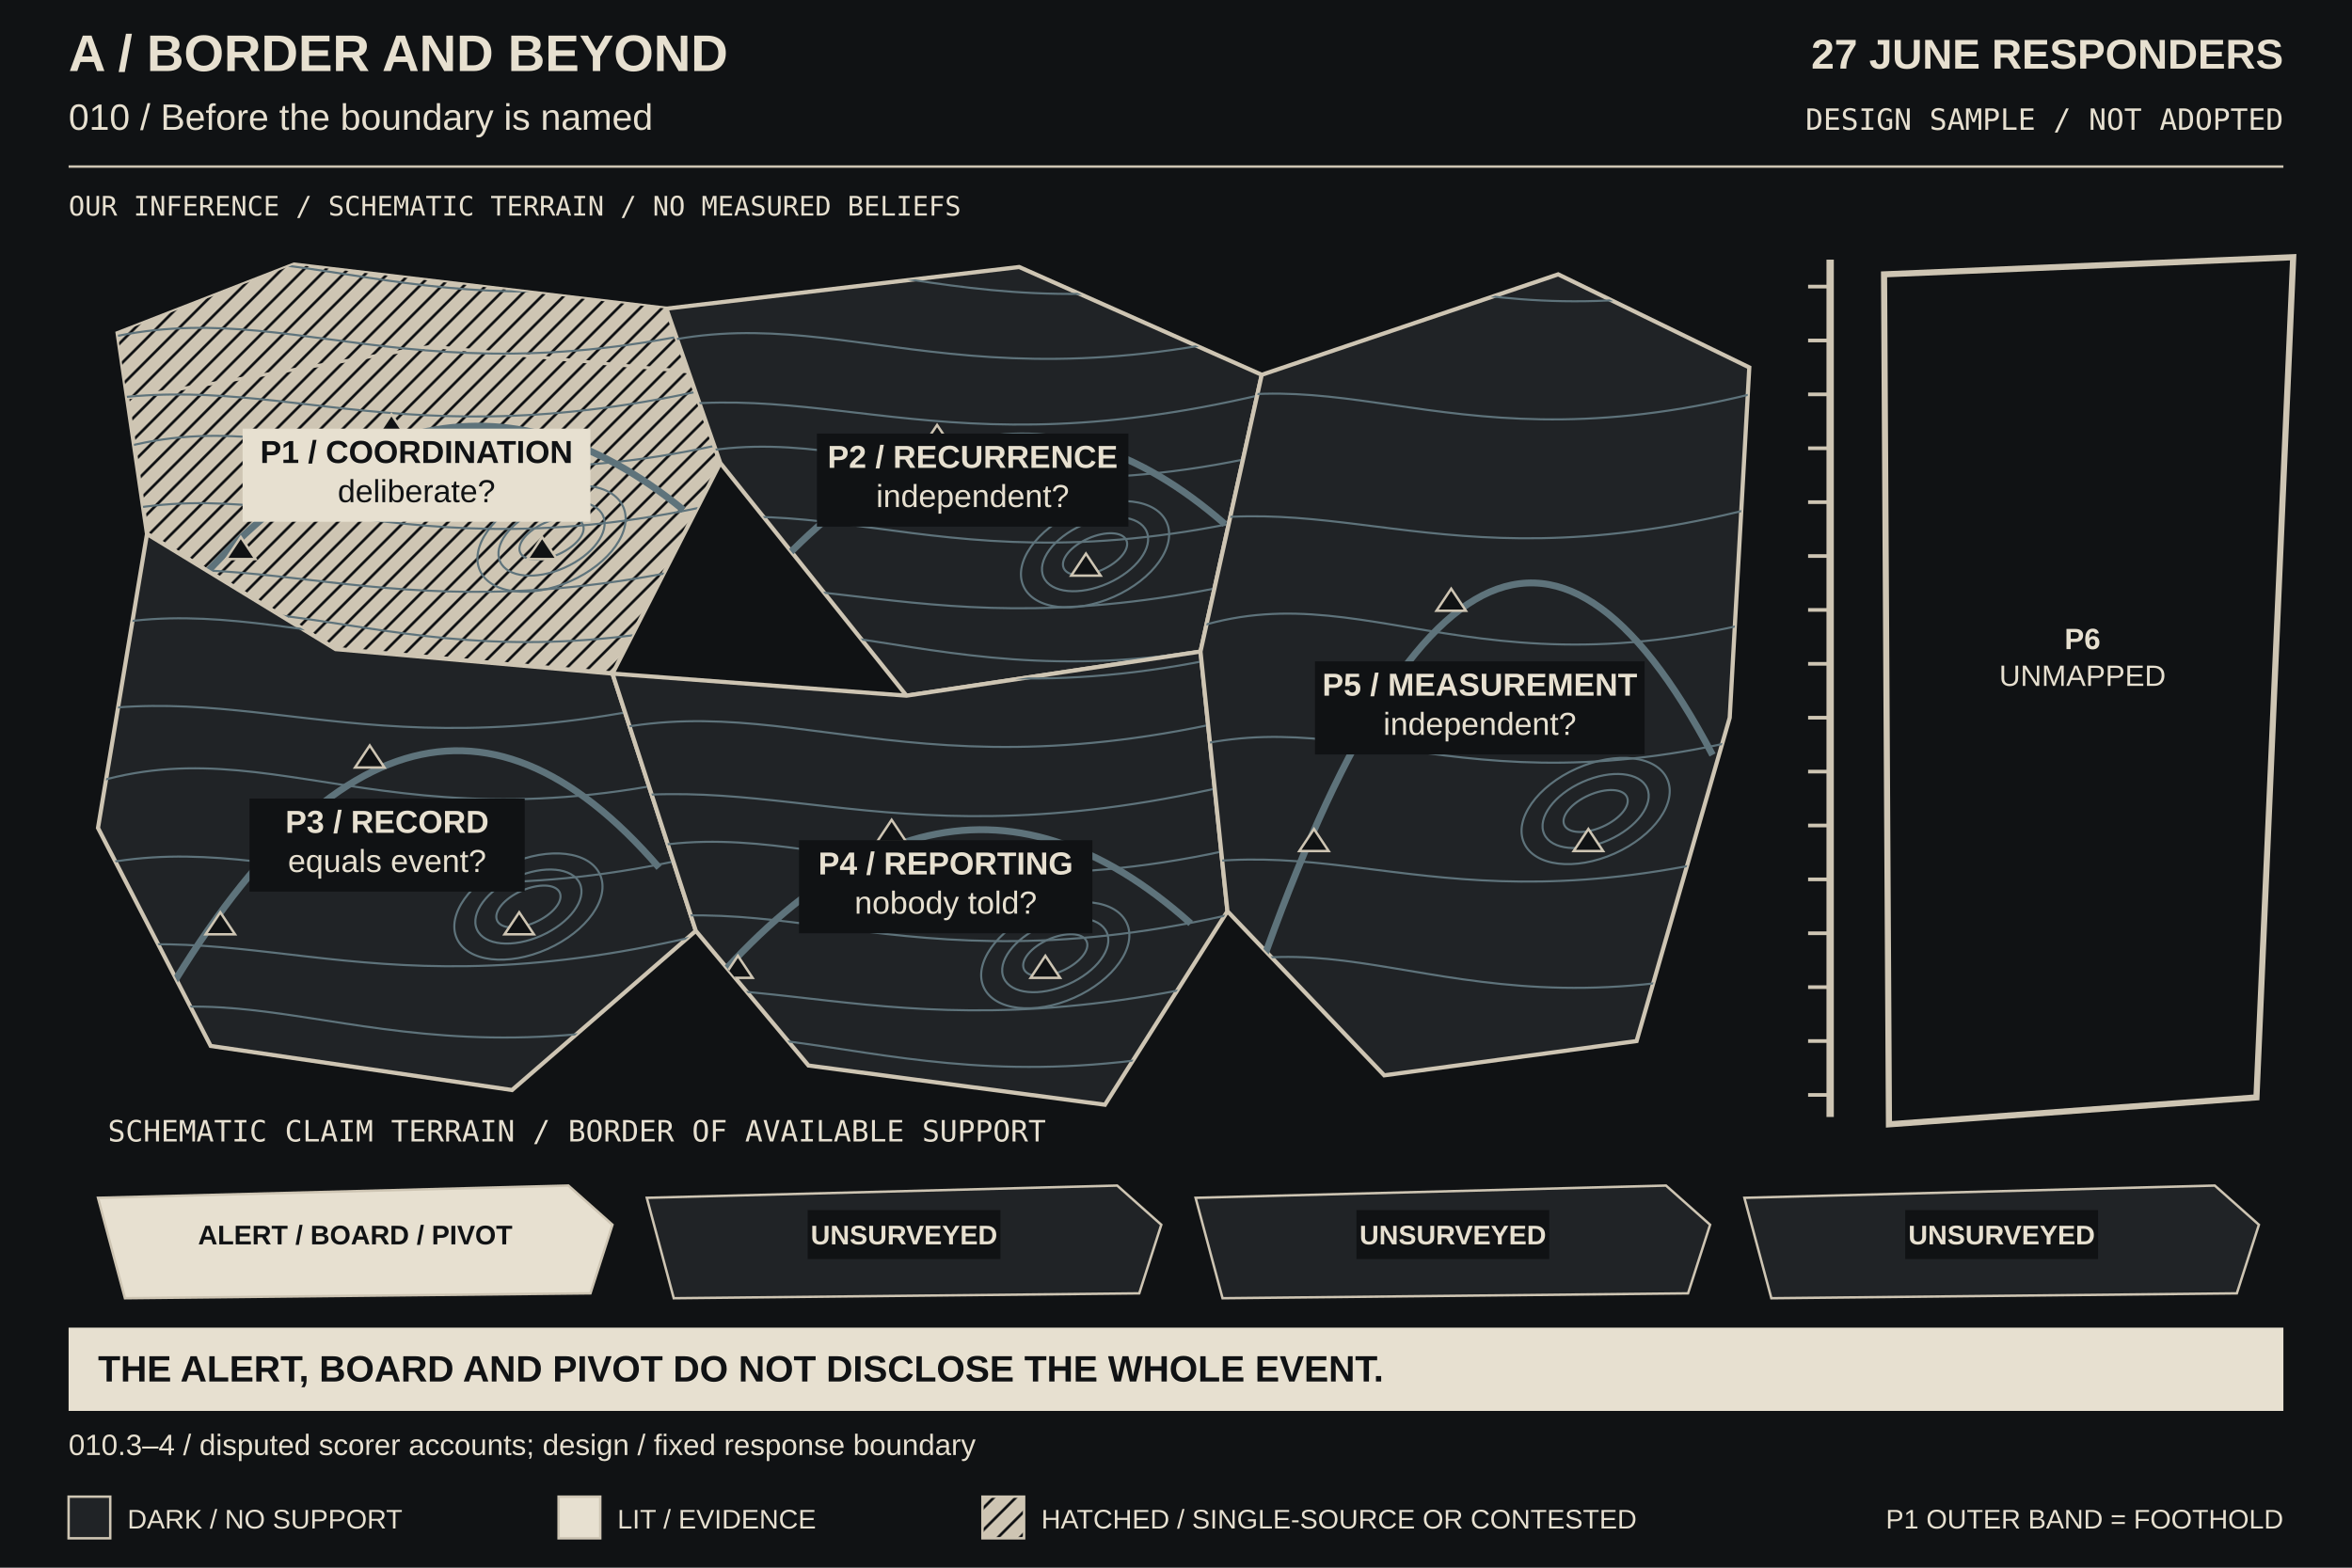
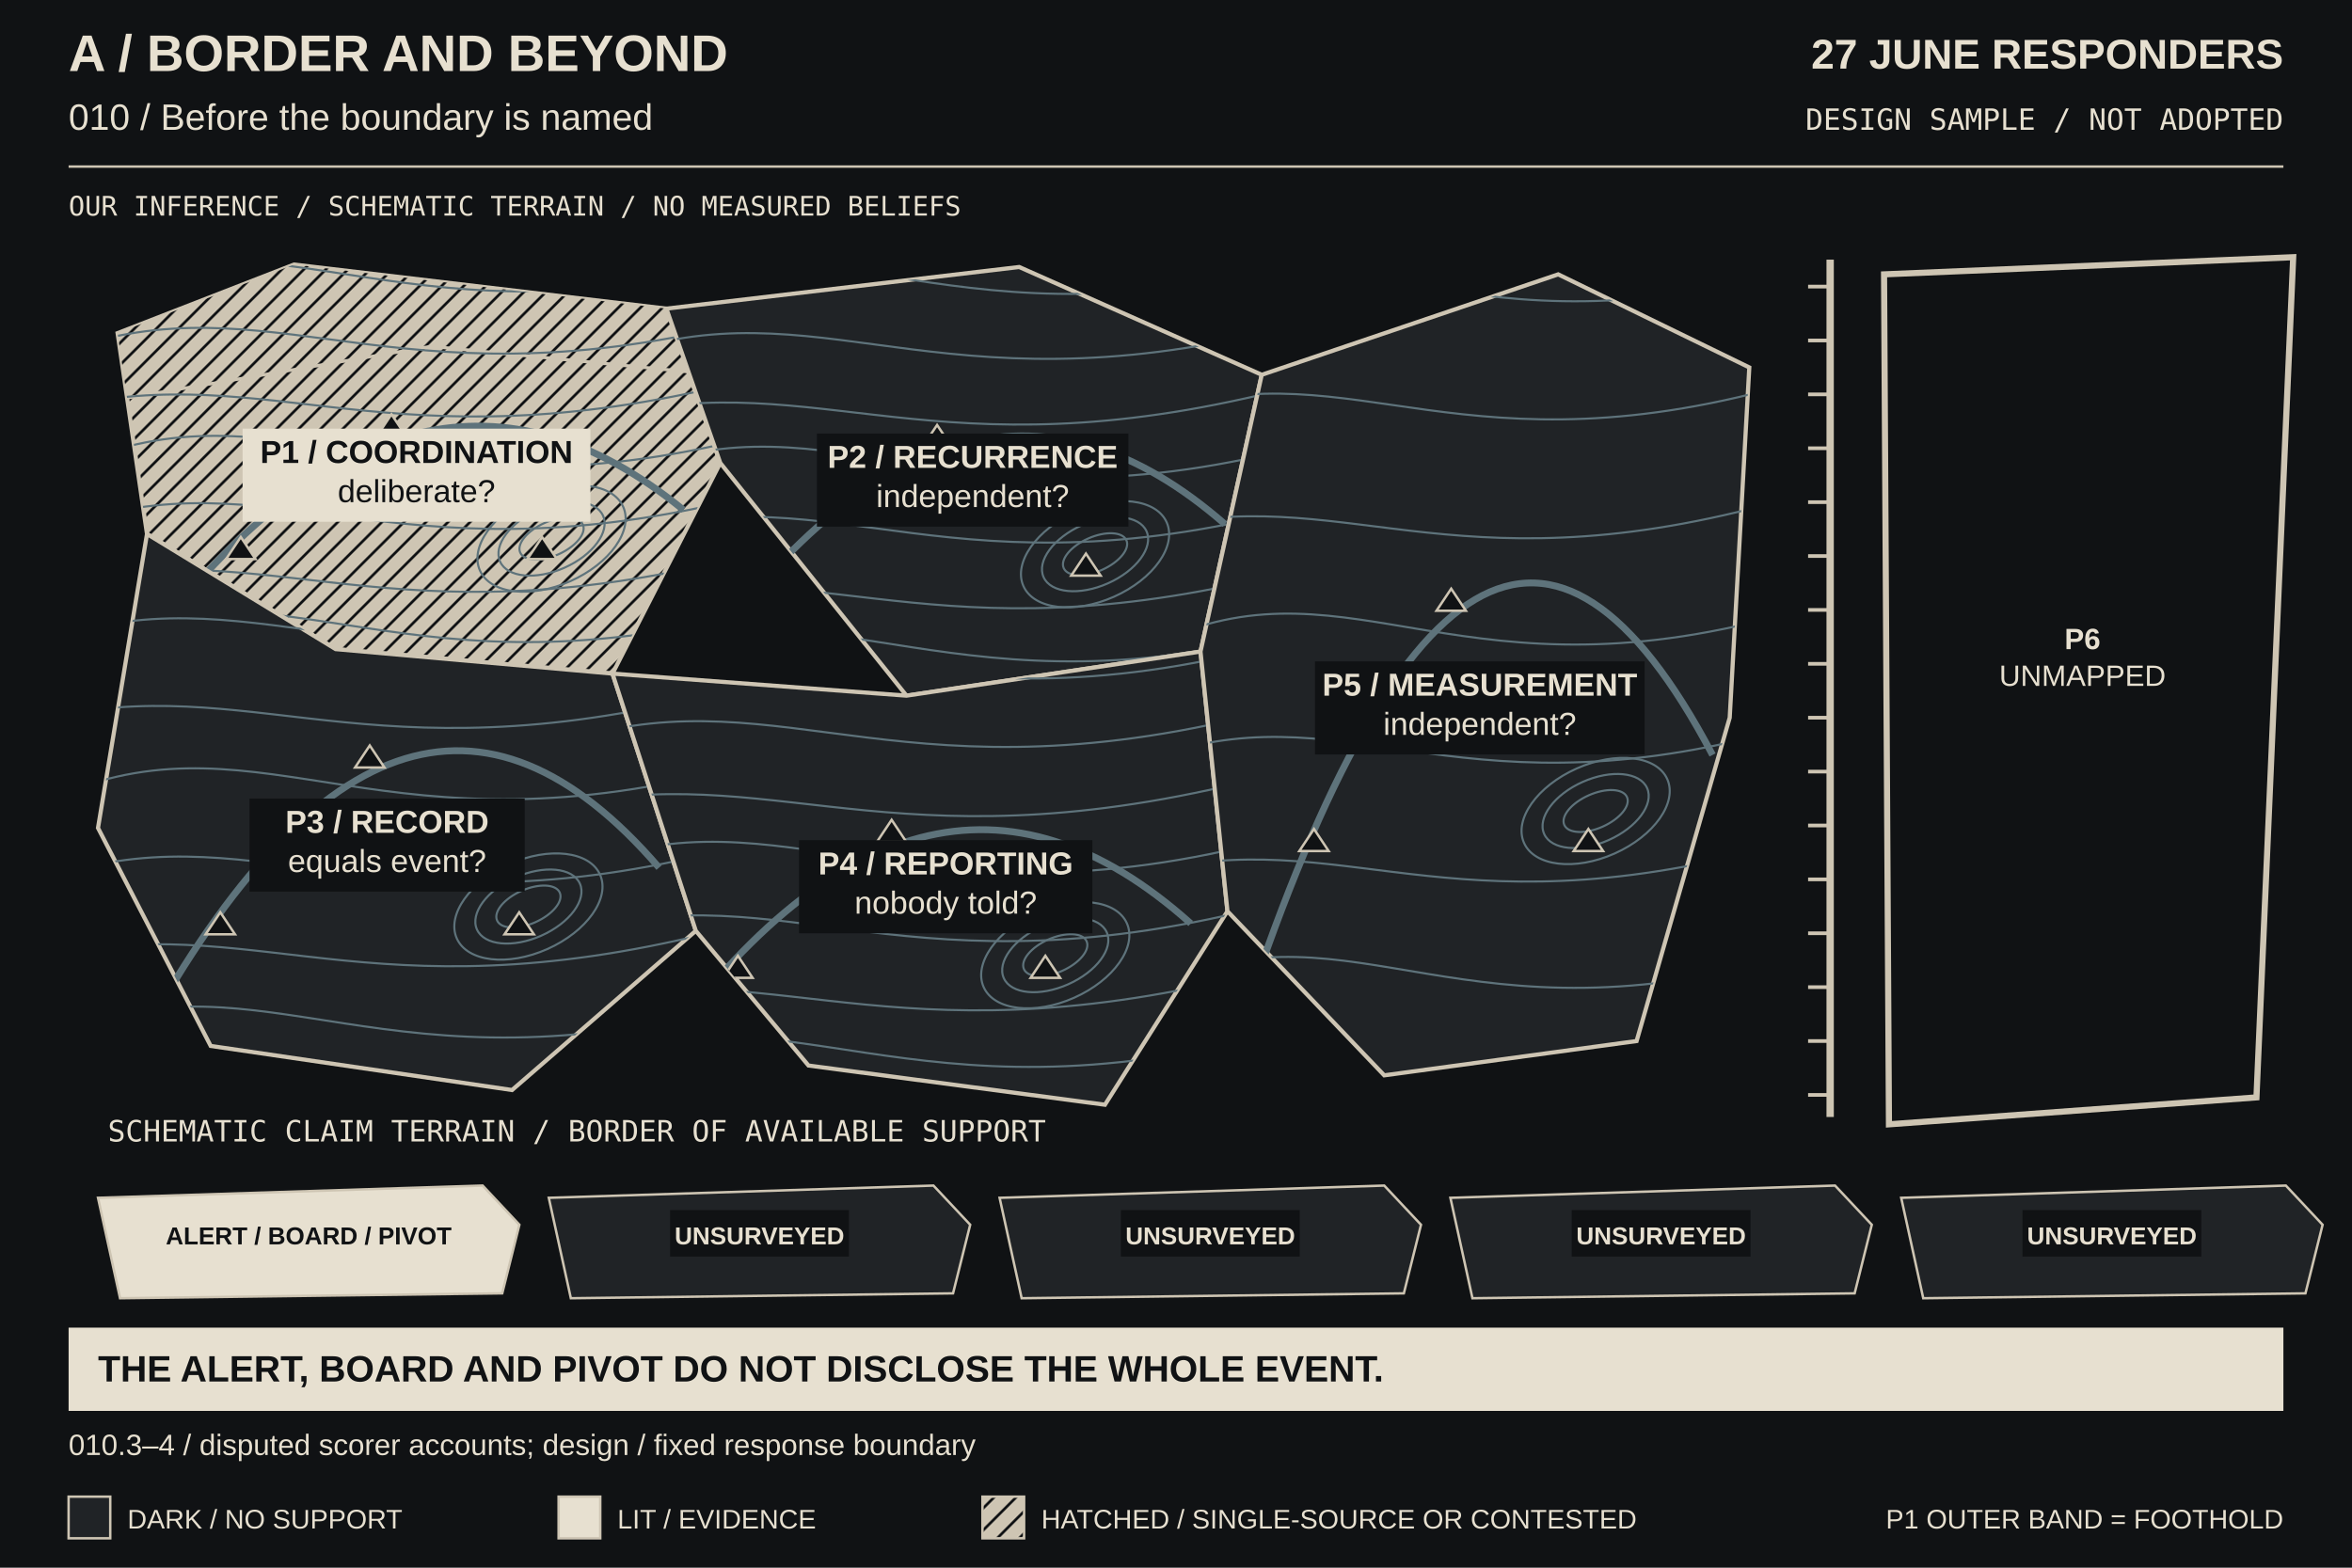
<svg xmlns="http://www.w3.org/2000/svg" width="960" height="640" viewBox="0 0 960 640" role="img" aria-labelledby="a-010-responders-hint-title a-010-responders-hint-desc" data-sample-id="a-010-responders-hint">
  <defs>
    <pattern id="a-010-responders-hint-hatch" patternUnits="userSpaceOnUse" width="9" height="9">
      <rect width="9" height="9" fill="#CEC5B3" />
      <path d="M-2,2 L2,-2 M0,9 L9,0 M7,11 L11,7" stroke="#101214" stroke-width="1.1" />
    </pattern>
  </defs>
  <rect x="0" y="0" width="960" height="640" fill="#101214" stroke="none" />
  <text x="28" y="29" font-family="Arial, Helvetica, sans-serif" font-size="21" font-weight="bold" fill="#E7E0D0" text-anchor="start">A / BORDER AND BEYOND</text>
  <text x="932" y="28" font-family="Arial, Helvetica, sans-serif" font-size="17" font-weight="bold" fill="#E7E0D0" text-anchor="end">27 JUNE RESPONDERS</text>
  <text x="28" y="53" font-family="Arial, Helvetica, sans-serif" font-size="15" font-weight="normal" fill="#E7E0D0" text-anchor="start">010 / Before the boundary is named</text>
  <text x="932" y="53" font-family="monospace" font-size="12" font-weight="normal" fill="#E7E0D0" text-anchor="end">DESIGN SAMPLE / NOT ADOPTED</text>
  <path d="M28,68 L932,68" fill="none" stroke="#CEC5B3" stroke-width="1" />
  <text x="28" y="88" font-family="monospace" font-size="11" font-weight="normal" fill="#E7E0D0" text-anchor="start">OUR INFERENCE / SCHEMATIC TERRAIN / NO MEASURED BELIEFS</text>
  <g data-layer="map">
    <path d="M747,106 L747,456" fill="none" stroke="#CEC5B3" stroke-width="3" />
    <g data-region="P1" data-state="hatched">
      <defs>
        <clipPath id="a-010-responders-hint-P1-clip">
          <path d="M 48.00,136.00 L 120.00,108.00 L 272.00,126.00 L 294.00,189.00 L 250.00,275.00 L 137.00,265.00 L 60.00,218.00 Z" />
        </clipPath>
      </defs>
      <path data-terrain="P1" d="M 48.00,136.00 L 120.00,108.00 L 272.00,126.00 L 294.00,189.00 L 250.00,275.00 L 137.00,265.00 L 60.00,218.00 Z" fill="url(#a-010-responders-hint-hatch)" stroke="#CEC5B3" stroke-width="1.7" />
      <g clip-path="url(#a-010-responders-hint-P1-clip)">
        <path data-region="P1-foothold" data-state="hatched" data-terrain="P1-foothold" d="M 48.00,108.00 L 294.00,108.00 L 294.00,153.09 L 175.92,141.40 L 48.00,163.11 Z" fill="url(#a-010-responders-hint-hatch)" stroke="#CEC5B3" stroke-width="1.3" />
        <g data-layer="retained-terrain" fill="none" stroke="#5E737B" stroke-width="0.85">
          <path d="M33.00,117.00 C116.88,83.00 166.08,145.00 314.00,105.00" />
          <path d="M33.00,140.86 C116.88,115.86 166.08,168.86 314.00,128.86" />
          <path d="M33.00,164.71 C116.88,148.71 166.08,192.71 314.00,152.71" />
          <path d="M33.00,188.57 C116.88,154.57 166.08,216.57 314.00,176.57" />
          <path d="M33.00,212.43 C116.88,187.43 166.08,240.43 314.00,200.43" />
          <path d="M33.00,236.29 C116.88,220.29 166.08,264.29 314.00,224.29" />
          <path d="M33.00,260.14 C116.88,226.14 166.08,288.14 314.00,248.14" />
          <path d="M33.00,284.00 C116.88,259.00 166.08,312.00 314.00,272.00" />
          <ellipse cx="225.12" cy="219.89" rx="14" ry="7" transform="rotate(-24 225.12 219.89)" />
          <ellipse cx="225.12" cy="219.89" rx="23" ry="13" transform="rotate(-24 225.12 219.89)" />
          <ellipse cx="225.12" cy="219.89" rx="32" ry="19" transform="rotate(-24 225.12 219.89)" />
        </g>
        <path data-layer="retained-terrain" d="M63.00,259.00 Q171.00,120.00 279.00,208.20" fill="none" stroke="#5E737B" stroke-width="2.8" />
        <path data-layer="retained-terrain" d="M92.28,228.24 l6,-9 l6,9 Z" fill="#101214" stroke="#CEC5B3" />
        <path data-layer="retained-terrain" d="M153.78,178.14 l6,-9 l6,9 Z" fill="#101214" stroke="#CEC5B3" />
        <path data-layer="retained-terrain" d="M215.28,228.24 l6,-9 l6,9 Z" fill="#101214" stroke="#CEC5B3" />
      </g>
      <rect x="99.02" y="175" width="141.97" height="38" fill="#E7E0D0" stroke="none" />
      <text x="170" y="189" font-family="Arial, Helvetica, sans-serif" font-size="13" font-weight="bold" fill="#101214" text-anchor="middle">P1 / COORDINATION</text>
      <text x="170" y="205" font-family="Arial, Helvetica, sans-serif" font-size="13" font-weight="normal" fill="#101214" text-anchor="middle">deliberate?</text>
    </g>
    <g data-region="P2" data-state="dark">
      <defs>
        <clipPath id="a-010-responders-hint-P2-clip">
          <path d="M 272.00,126.00 L 416.00,109.00 L 515.00,153.00 L 490.00,266.00 L 370.00,284.00 L 294.00,189.00 Z" />
        </clipPath>
      </defs>
      <path data-terrain="P2" d="M 272.00,126.00 L 416.00,109.00 L 515.00,153.00 L 490.00,266.00 L 370.00,284.00 L 294.00,189.00 Z" fill="#202326" stroke="#CEC5B3" stroke-width="1.7" />
      <g clip-path="url(#a-010-responders-hint-P2-clip)">
        <g data-layer="retained-terrain" fill="none" stroke="#5E737B" stroke-width="0.85">
          <path d="M257.00,118.00 C340.04,84.00 388.64,146.00 535.00,106.00" />
          <path d="M257.00,143.00 C340.04,118.00 388.64,171.00 535.00,131.00" />
          <path d="M257.00,168.00 C340.04,152.00 388.64,196.00 535.00,156.00" />
          <path d="M257.00,193.00 C340.04,159.00 388.64,221.00 535.00,181.00" />
          <path d="M257.00,218.00 C340.04,193.00 388.64,246.00 535.00,206.00" />
          <path d="M257.00,243.00 C340.04,227.00 388.64,271.00 535.00,231.00" />
          <path d="M257.00,268.00 C340.04,234.00 388.64,296.00 535.00,256.00" />
          <path d="M257.00,293.00 C340.04,268.00 388.64,321.00 535.00,281.00" />
          <ellipse cx="446.96" cy="226.25" rx="14" ry="7" transform="rotate(-24 446.96 226.25)" />
          <ellipse cx="446.96" cy="226.25" rx="23" ry="13" transform="rotate(-24 446.96 226.25)" />
          <ellipse cx="446.96" cy="226.25" rx="32" ry="19" transform="rotate(-24 446.96 226.25)" />
        </g>
        <path data-layer="retained-terrain" d="M287.00,268.00 Q393.50,121.00 500.00,214.00" fill="none" stroke="#5E737B" stroke-width="2.8" />
        <path data-layer="retained-terrain" d="M315.74,235.00 l6,-9 l6,9 Z" fill="#101214" stroke="#CEC5B3" />
        <path data-layer="retained-terrain" d="M376.49,182.50 l6,-9 l6,9 Z" fill="#101214" stroke="#CEC5B3" />
        <path data-layer="retained-terrain" d="M437.24,235.00 l6,-9 l6,9 Z" fill="#101214" stroke="#CEC5B3" />
      </g>
      <rect x="333.43" y="177" width="127.15" height="38" fill="#101214" stroke="none" />
      <text x="397" y="191" font-family="Arial, Helvetica, sans-serif" font-size="13" font-weight="bold" fill="#E7E0D0" text-anchor="middle">P2 / RECURRENCE</text>
      <text x="397" y="207" font-family="Arial, Helvetica, sans-serif" font-size="13" font-weight="normal" fill="#E7E0D0" text-anchor="middle">independent?</text>
    </g>
    <g data-region="P3" data-state="dark">
      <defs>
        <clipPath id="a-010-responders-hint-P3-clip">
          <path d="M 60.00,218.00 L 137.00,265.00 L 250.00,275.00 L 284.00,380.00 L 209.00,445.00 L 86.00,427.00 L 40.00,338.00 Z" />
        </clipPath>
      </defs>
      <path data-terrain="P3" d="M 60.00,218.00 L 137.00,265.00 L 250.00,275.00 L 284.00,380.00 L 209.00,445.00 L 86.00,427.00 L 40.00,338.00 Z" fill="#202326" stroke="#CEC5B3" stroke-width="1.7" />
      <g clip-path="url(#a-010-responders-hint-P3-clip)">
        <g data-layer="retained-terrain" fill="none" stroke="#5E737B" stroke-width="0.85">
          <path d="M25.00,227.00 C108.32,193.00 157.12,255.00 304.00,215.00" />
          <path d="M25.00,259.43 C108.32,234.43 157.12,287.43 304.00,247.43" />
          <path d="M25.00,291.86 C108.32,275.86 157.12,319.86 304.00,279.86" />
          <path d="M25.00,324.29 C108.32,290.29 157.12,352.29 304.00,312.29" />
          <path d="M25.00,356.71 C108.32,331.71 157.12,384.71 304.00,344.71" />
          <path d="M25.00,389.14 C108.32,373.14 157.12,417.14 304.00,377.14" />
          <path d="M25.00,421.57 C108.32,387.57 157.12,449.57 304.00,409.57" />
          <path d="M25.00,454.00 C108.32,429.00 157.12,482.00 304.00,442.00" />
          <ellipse cx="215.68" cy="370.09" rx="14" ry="7" transform="rotate(-24 215.68 370.09)" />
          <ellipse cx="215.68" cy="370.09" rx="23" ry="13" transform="rotate(-24 215.68 370.09)" />
          <ellipse cx="215.68" cy="370.09" rx="32" ry="19" transform="rotate(-24 215.68 370.09)" />
        </g>
        <path data-layer="retained-terrain" d="M55.00,429.00 Q162.00,230.00 269.00,354.20" fill="none" stroke="#5E737B" stroke-width="2.8" />
        <path data-layer="retained-terrain" d="M83.92,381.44 l6,-9 l6,9 Z" fill="#101214" stroke="#CEC5B3" />
        <path data-layer="retained-terrain" d="M144.92,313.34 l6,-9 l6,9 Z" fill="#101214" stroke="#CEC5B3" />
        <path data-layer="retained-terrain" d="M205.92,381.44 l6,-9 l6,9 Z" fill="#101214" stroke="#CEC5B3" />
      </g>
      <rect x="101.84" y="326" width="112.33" height="38" fill="#101214" stroke="none" />
      <text x="158" y="340" font-family="Arial, Helvetica, sans-serif" font-size="13" font-weight="bold" fill="#E7E0D0" text-anchor="middle">P3 / RECORD</text>
      <text x="158" y="356" font-family="Arial, Helvetica, sans-serif" font-size="13" font-weight="normal" fill="#E7E0D0" text-anchor="middle">equals event?</text>
    </g>
    <g data-region="P4" data-state="dark">
      <defs>
        <clipPath id="a-010-responders-hint-P4-clip">
          <path d="M 250.00,275.00 L 370.00,284.00 L 490.00,266.00 L 501.00,372.00 L 451.00,451.00 L 330.00,435.00 L 284.00,380.00 Z" />
        </clipPath>
      </defs>
      <path data-terrain="P4" d="M 250.00,275.00 L 370.00,284.00 L 490.00,266.00 L 501.00,372.00 L 451.00,451.00 L 330.00,435.00 L 284.00,380.00 Z" fill="#202326" stroke="#CEC5B3" stroke-width="1.7" />
      <g clip-path="url(#a-010-responders-hint-P4-clip)">
        <g data-layer="retained-terrain" fill="none" stroke="#5E737B" stroke-width="0.85">
          <path d="M235.00,275.00 C320.28,241.00 370.48,303.00 521.00,263.00" />
          <path d="M235.00,301.43 C320.28,276.43 370.48,329.43 521.00,289.43" />
          <path d="M235.00,327.86 C320.28,311.86 370.48,355.86 521.00,315.86" />
          <path d="M235.00,354.29 C320.28,320.29 370.48,382.29 521.00,342.29" />
          <path d="M235.00,380.71 C320.28,355.71 370.48,408.71 521.00,368.71" />
          <path d="M235.00,407.14 C320.28,391.14 370.48,435.14 521.00,395.14" />
          <path d="M235.00,433.57 C320.28,399.57 370.48,461.57 521.00,421.57" />
          <path d="M235.00,460.00 C320.28,435.00 370.48,488.00 521.00,448.00" />
          <ellipse cx="430.72" cy="389.95" rx="14" ry="7" transform="rotate(-24 430.72 389.95)" />
          <ellipse cx="430.72" cy="389.95" rx="23" ry="13" transform="rotate(-24 430.72 389.95)" />
          <ellipse cx="430.72" cy="389.95" rx="32" ry="19" transform="rotate(-24 430.72 389.95)" />
        </g>
        <path data-layer="retained-terrain" d="M265.00,435.00 Q375.50,278.00 486.00,377.00" fill="none" stroke="#5E737B" stroke-width="2.8" />
        <path data-layer="retained-terrain" d="M295.18,399.20 l6,-9 l6,9 Z" fill="#101214" stroke="#CEC5B3" />
        <path data-layer="retained-terrain" d="M357.93,343.70 l6,-9 l6,9 Z" fill="#101214" stroke="#CEC5B3" />
        <path data-layer="retained-terrain" d="M420.68,399.20 l6,-9 l6,9 Z" fill="#101214" stroke="#CEC5B3" />
      </g>
      <rect x="326.13" y="343" width="119.74" height="38" fill="#101214" stroke="none" />
      <text x="386" y="357" font-family="Arial, Helvetica, sans-serif" font-size="13" font-weight="bold" fill="#E7E0D0" text-anchor="middle">P4 / REPORTING</text>
      <text x="386" y="373" font-family="Arial, Helvetica, sans-serif" font-size="13" font-weight="normal" fill="#E7E0D0" text-anchor="middle">nobody told?</text>
    </g>
    <g data-region="P5" data-state="dark">
      <defs>
        <clipPath id="a-010-responders-hint-P5-clip">
          <path d="M 515.00,153.00 L 636.00,112.00 L 714.00,150.00 L 706.00,293.00 L 668.00,425.00 L 565.00,439.00 L 501.00,372.00 L 490.00,266.00 Z" />
        </clipPath>
      </defs>
      <path data-terrain="P5" d="M 515.00,153.00 L 636.00,112.00 L 714.00,150.00 L 706.00,293.00 L 668.00,425.00 L 565.00,439.00 L 501.00,372.00 L 490.00,266.00 Z" fill="#202326" stroke="#CEC5B3" stroke-width="1.7" />
      <g clip-path="url(#a-010-responders-hint-P5-clip)">
        <g data-layer="retained-terrain" fill="none" stroke="#5E737B" stroke-width="0.85">
          <path d="M475.00,121.00 C552.72,87.00 597.52,149.00 734.00,109.00" />
          <path d="M475.00,167.71 C552.72,142.71 597.52,195.71 734.00,155.71" />
          <path d="M475.00,214.43 C552.72,198.43 597.52,242.43 734.00,202.43" />
          <path d="M475.00,261.14 C552.72,227.14 597.52,289.14 734.00,249.14" />
          <path d="M475.00,307.86 C552.72,282.86 597.52,335.86 734.00,295.86" />
          <path d="M475.00,354.57 C552.72,338.57 597.52,382.57 734.00,342.57" />
          <path d="M475.00,401.29 C552.72,367.29 597.52,429.29 734.00,389.29" />
          <path d="M475.00,448.00 C552.72,423.00 597.52,476.00 734.00,436.00" />
          <ellipse cx="651.28" cy="331.09" rx="14" ry="7" transform="rotate(-24 651.28 331.09)" />
          <ellipse cx="651.28" cy="331.09" rx="23" ry="13" transform="rotate(-24 651.28 331.09)" />
          <ellipse cx="651.28" cy="331.09" rx="32" ry="19" transform="rotate(-24 651.28 331.09)" />
        </g>
        <path data-layer="retained-terrain" d="M505.00,423.00 Q602.00,124.00 699.00,308.20" fill="none" stroke="#5E737B" stroke-width="2.8" />
        <path data-layer="retained-terrain" d="M530.32,347.44 l6,-9 l6,9 Z" fill="#101214" stroke="#CEC5B3" />
        <path data-layer="retained-terrain" d="M586.32,249.34 l6,-9 l6,9 Z" fill="#101214" stroke="#CEC5B3" />
        <path data-layer="retained-terrain" d="M642.32,347.44 l6,-9 l6,9 Z" fill="#101214" stroke="#CEC5B3" />
      </g>
      <rect x="536.72" y="270" width="134.56" height="38" fill="#101214" stroke="none" />
      <text x="604" y="284" font-family="Arial, Helvetica, sans-serif" font-size="13" font-weight="bold" fill="#E7E0D0" text-anchor="middle">P5 / MEASUREMENT</text>
      <text x="604" y="300" font-family="Arial, Helvetica, sans-serif" font-size="13" font-weight="normal" fill="#E7E0D0" text-anchor="middle">independent?</text>
    </g>
    <path d="M738,117 L747,117" fill="none" stroke="#CEC5B3" stroke-width="1.5" />
    <path d="M738,139 L747,139" fill="none" stroke="#CEC5B3" stroke-width="1.5" />
    <path d="M738,161 L747,161" fill="none" stroke="#CEC5B3" stroke-width="1.5" />
    <path d="M738,183 L747,183" fill="none" stroke="#CEC5B3" stroke-width="1.5" />
    <path d="M738,205 L747,205" fill="none" stroke="#CEC5B3" stroke-width="1.5" />
    <path d="M738,227 L747,227" fill="none" stroke="#CEC5B3" stroke-width="1.5" />
    <path d="M738,249 L747,249" fill="none" stroke="#CEC5B3" stroke-width="1.5" />
    <path d="M738,271 L747,271" fill="none" stroke="#CEC5B3" stroke-width="1.5" />
    <path d="M738,293 L747,293" fill="none" stroke="#CEC5B3" stroke-width="1.5" />
    <path d="M738,315 L747,315" fill="none" stroke="#CEC5B3" stroke-width="1.5" />
    <path d="M738,337 L747,337" fill="none" stroke="#CEC5B3" stroke-width="1.5" />
    <path d="M738,359 L747,359" fill="none" stroke="#CEC5B3" stroke-width="1.5" />
    <path d="M738,381 L747,381" fill="none" stroke="#CEC5B3" stroke-width="1.5" />
    <path d="M738,403 L747,403" fill="none" stroke="#CEC5B3" stroke-width="1.5" />
    <path d="M738,425 L747,425" fill="none" stroke="#CEC5B3" stroke-width="1.5" />
    <path d="M738,447 L747,447" fill="none" stroke="#CEC5B3" stroke-width="1.5" />
    <text x="44" y="466" font-family="monospace" font-size="12" font-weight="normal" fill="#E7E0D0" text-anchor="start">SCHEMATIC CLAIM TERRAIN / BORDER OF AVAILABLE SUPPORT</text>
    <g data-region="P6" data-state="dark" data-presence="hint">
      <path data-terrain="P6" d="M 769.00,112.00 L 936.00,105.00 L 921.00,448.00 L 771.00,459.00 Z" fill="#101214" stroke="#CEC5B3" stroke-width="2.5" />
      <rect x="814.64" y="251" width="70.72" height="36" fill="#101214" stroke="none" />
      <text x="850" y="265" font-family="Arial, Helvetica, sans-serif" font-size="12" font-weight="bold" fill="#E7E0D0" text-anchor="middle">P6</text>
      <text x="850" y="280" font-family="Arial, Helvetica, sans-serif" font-size="12" font-weight="normal" fill="#E7E0D0" text-anchor="middle">UNMAPPED</text>
    </g>
  </g>
  <g data-observation="response" data-state="lit">
-     <path data-terrain="observation-response" d="M 40.00,489.00 L 232.00,484.00 L 250.00,500.00 L 241.00,528.00 L 51.00,530.00 Z" fill="#E7E0D0" stroke="#CEC5B3" />
-     <rect x="71.17" y="494" width="147.67" height="20" fill="#E7E0D0" stroke="none" />
-     <text x="145" y="508" font-family="Arial, Helvetica, sans-serif" font-size="11" font-weight="bold" fill="#101214" text-anchor="middle">ALERT / BOARD / PIVOT</text>
+     <path data-terrain="observation-response" d="M 40.00,489.00 L 197.00,484.00 L 212.00,500.00 L 205.00,528.00 L 49.00,530.00 Z" fill="#E7E0D0" stroke="#CEC5B3" />
+     <rect x="58.15" y="494" width="135.7" height="19" fill="#E7E0D0" stroke="none" />
+     <text x="126" y="508" font-family="Arial, Helvetica, sans-serif" font-size="10" font-weight="bold" fill="#101214" text-anchor="middle">ALERT / BOARD / PIVOT</text>
  </g>
  <g data-observation="correction" data-state="dark">
-     <path data-terrain="observation-correction" d="M 264.00,489.00 L 456.00,484.00 L 474.00,500.00 L 465.00,528.00 L 275.00,530.00 Z" fill="#202326" stroke="#CEC5B3" />
-     <rect x="329.65" y="494" width="78.7" height="20" fill="#101214" stroke="none" />
-     <text x="369" y="508" font-family="Arial, Helvetica, sans-serif" font-size="11" font-weight="bold" fill="#E7E0D0" text-anchor="middle">UNSURVEYED</text>
+     <path data-terrain="observation-correction" d="M 224.00,489.00 L 381.00,484.00 L 396.00,500.00 L 389.00,528.00 L 233.00,530.00 Z" fill="#202326" stroke="#CEC5B3" />
+     <rect x="273.5" y="494" width="73.0" height="19" fill="#101214" stroke="none" />
+     <text x="310" y="508" font-family="Arial, Helvetica, sans-serif" font-size="10" font-weight="bold" fill="#E7E0D0" text-anchor="middle">UNSURVEYED</text>
  </g>
  <g data-observation="configuration" data-state="dark">
-     <path data-terrain="observation-configuration" d="M 488.00,489.00 L 680.00,484.00 L 698.00,500.00 L 689.00,528.00 L 499.00,530.00 Z" fill="#202326" stroke="#CEC5B3" />
-     <rect x="553.65" y="494" width="78.7" height="20" fill="#101214" stroke="none" />
-     <text x="593" y="508" font-family="Arial, Helvetica, sans-serif" font-size="11" font-weight="bold" fill="#E7E0D0" text-anchor="middle">UNSURVEYED</text>
+     <path data-terrain="observation-configuration" d="M 408.00,489.00 L 565.00,484.00 L 580.00,500.00 L 573.00,528.00 L 417.00,530.00 Z" fill="#202326" stroke="#CEC5B3" />
+     <rect x="457.5" y="494" width="73.0" height="19" fill="#101214" stroke="none" />
+     <text x="494" y="508" font-family="Arial, Helvetica, sans-serif" font-size="10" font-weight="bold" fill="#E7E0D0" text-anchor="middle">UNSURVEYED</text>
  </g>
  <g data-observation="weights" data-state="dark">
-     <path data-terrain="observation-weights" d="M 712.00,489.00 L 904.00,484.00 L 922.00,500.00 L 913.00,528.00 L 723.00,530.00 Z" fill="#202326" stroke="#CEC5B3" />
-     <rect x="777.65" y="494" width="78.7" height="20" fill="#101214" stroke="none" />
-     <text x="817" y="508" font-family="Arial, Helvetica, sans-serif" font-size="11" font-weight="bold" fill="#E7E0D0" text-anchor="middle">UNSURVEYED</text>
+     <path data-terrain="observation-weights" d="M 592.00,489.00 L 749.00,484.00 L 764.00,500.00 L 757.00,528.00 L 601.00,530.00 Z" fill="#202326" stroke="#CEC5B3" />
+     <rect x="641.5" y="494" width="73.0" height="19" fill="#101214" stroke="none" />
+     <text x="678" y="508" font-family="Arial, Helvetica, sans-serif" font-size="10" font-weight="bold" fill="#E7E0D0" text-anchor="middle">UNSURVEYED</text>
+   </g>
+   <g data-observation="staging" data-state="dark">
+     <path data-terrain="observation-staging" d="M 776.00,489.00 L 933.00,484.00 L 948.00,500.00 L 941.00,528.00 L 785.00,530.00 Z" fill="#202326" stroke="#CEC5B3" />
+     <rect x="825.5" y="494" width="73.0" height="19" fill="#101214" stroke="none" />
+     <text x="862" y="508" font-family="Arial, Helvetica, sans-serif" font-size="10" font-weight="bold" fill="#E7E0D0" text-anchor="middle">UNSURVEYED</text>
  </g>
  <rect x="28" y="542" width="904" height="34" fill="#E7E0D0" stroke="none" />
  <text x="40" y="564" font-family="Arial, Helvetica, sans-serif" font-size="15" font-weight="bold" fill="#101214" text-anchor="start">THE ALERT, BOARD AND PIVOT DO NOT DISCLOSE THE WHOLE EVENT.</text>
  <text x="28" y="594" font-family="Arial, Helvetica, sans-serif" font-size="12" font-weight="normal" fill="#E7E0D0" text-anchor="start">010.3–4 / disputed scorer accounts; design / fixed response boundary</text>
  <rect x="28" y="611" width="17" height="17" fill="#202326" stroke="#CEC5B3" />
  <text x="52" y="624" font-family="Arial, Helvetica, sans-serif" font-size="11" font-weight="normal" fill="#E7E0D0" text-anchor="start">DARK / NO SUPPORT</text>
  <rect x="228" y="611" width="17" height="17" fill="#E7E0D0" stroke="#CEC5B3" />
  <text x="252" y="624" font-family="Arial, Helvetica, sans-serif" font-size="11" font-weight="normal" fill="#E7E0D0" text-anchor="start">LIT / EVIDENCE</text>
  <rect x="401" y="611" width="17" height="17" fill="url(#a-010-responders-hint-hatch)" stroke="#CEC5B3" />
  <text x="425" y="624" font-family="Arial, Helvetica, sans-serif" font-size="11" font-weight="normal" fill="#E7E0D0" text-anchor="start">HATCHED / SINGLE-SOURCE OR CONTESTED</text>
  <text x="932" y="624" font-family="Arial, Helvetica, sans-serif" font-size="11" font-weight="normal" fill="#E7E0D0" text-anchor="end">P1 OUTER BAND = FOOTHOLD</text>
</svg>
